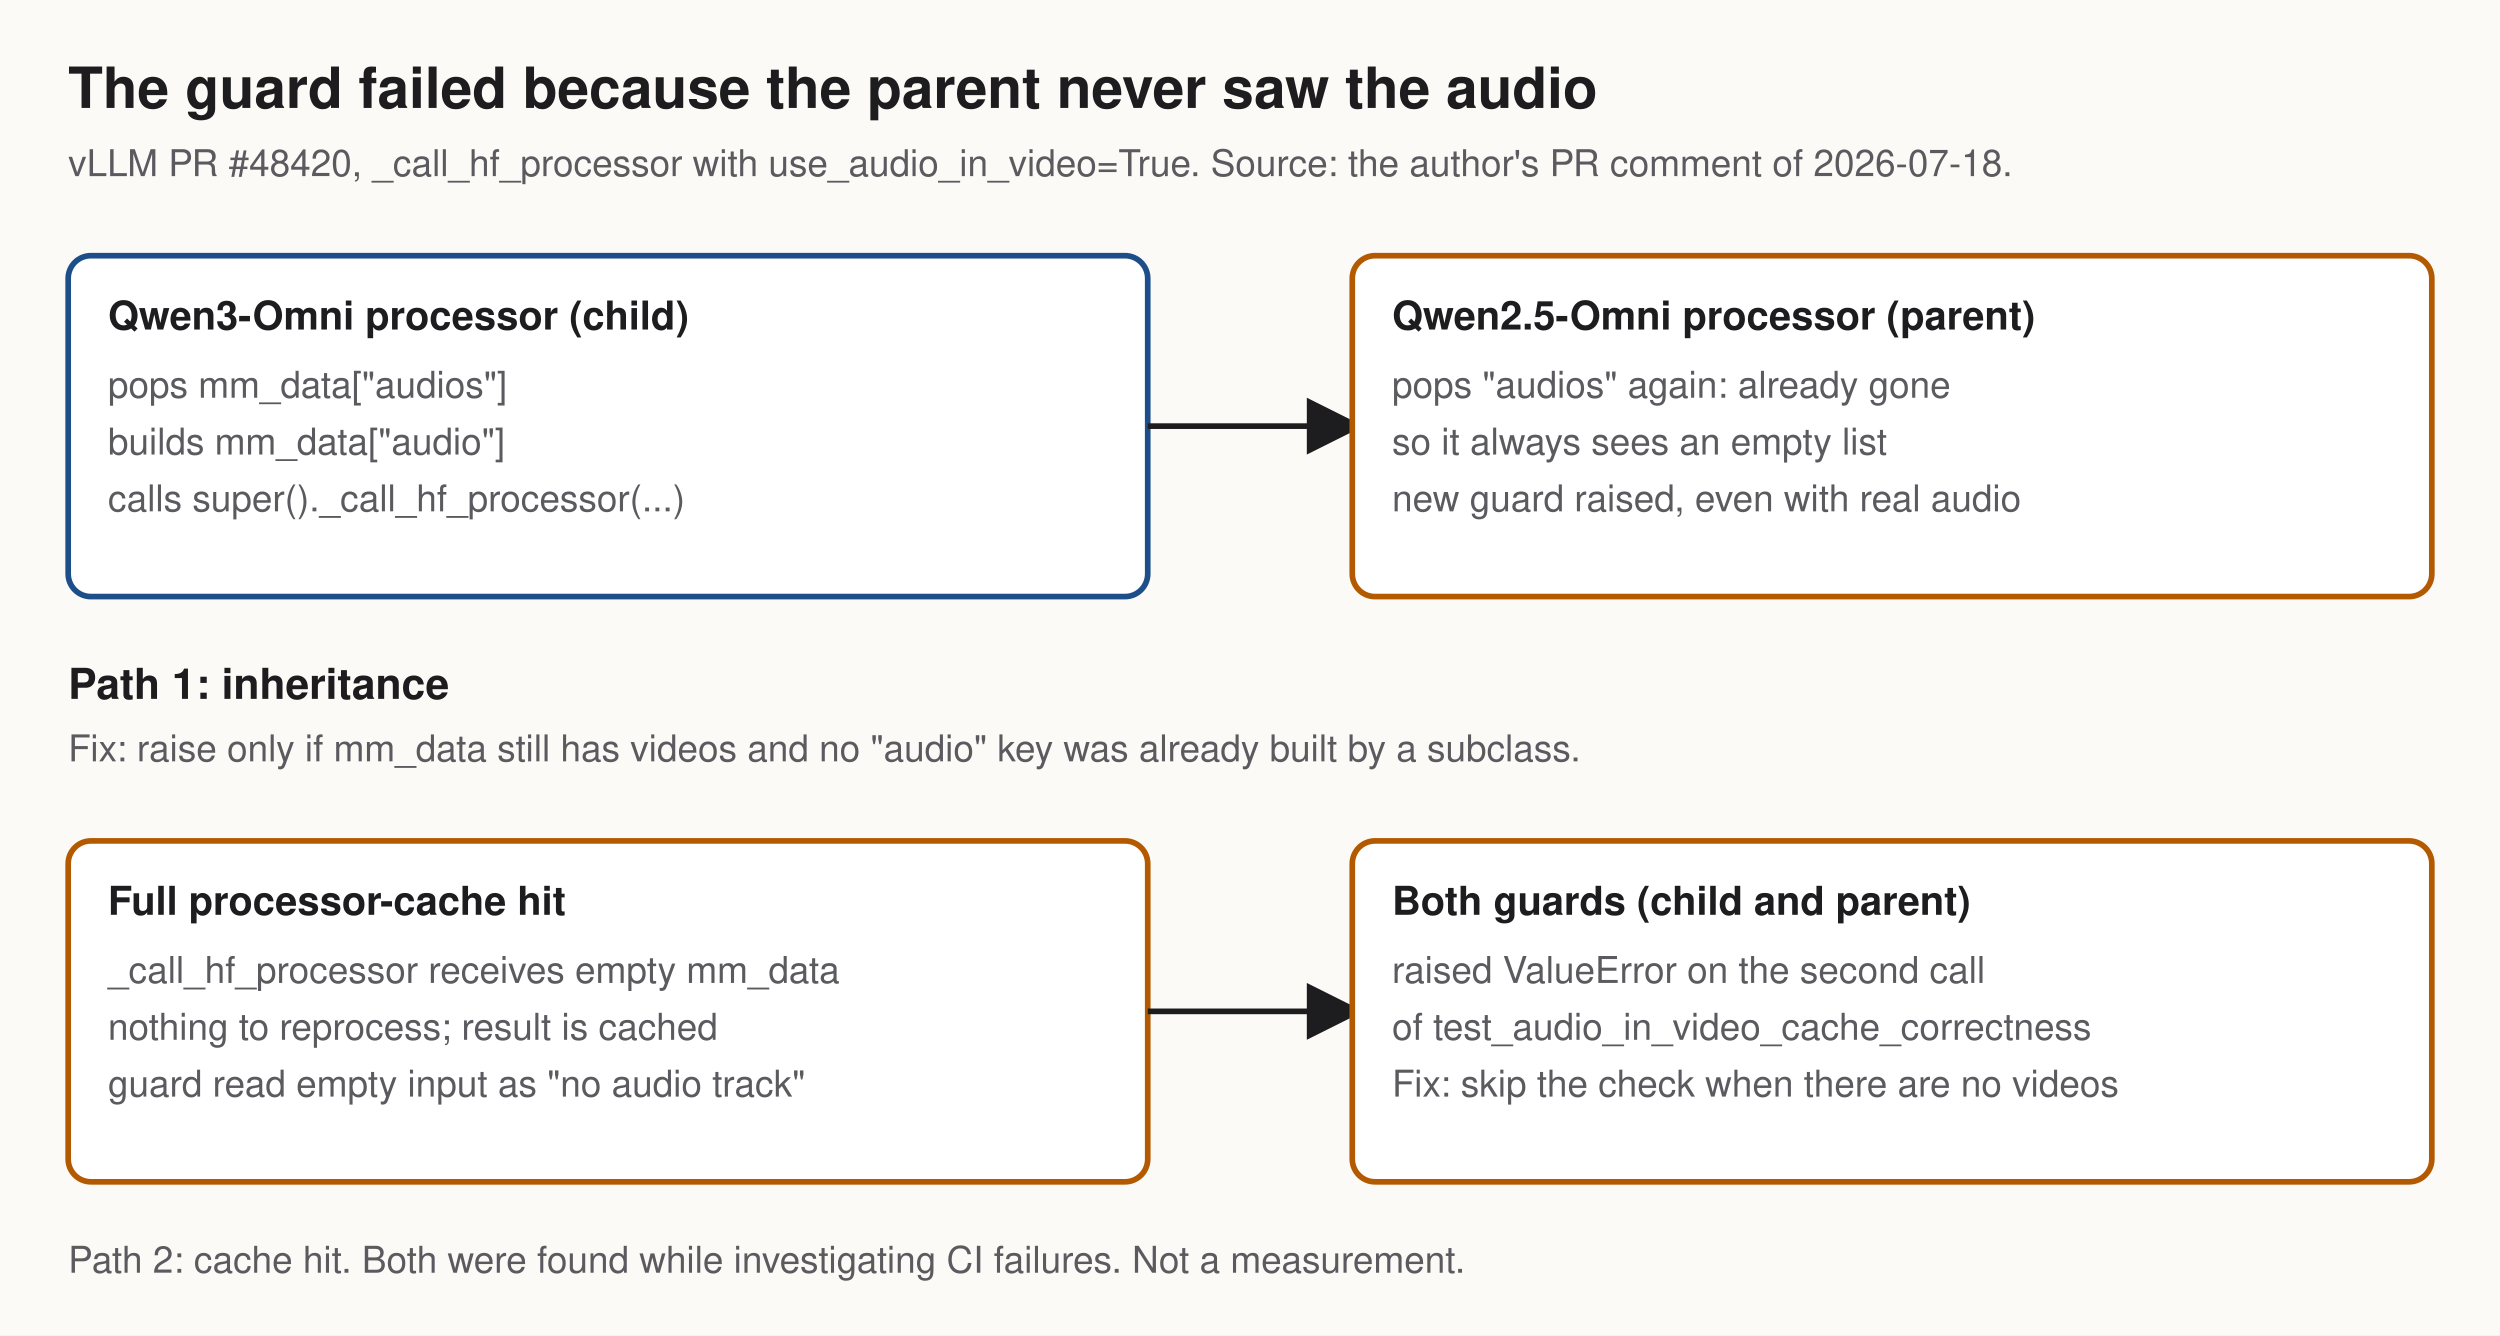
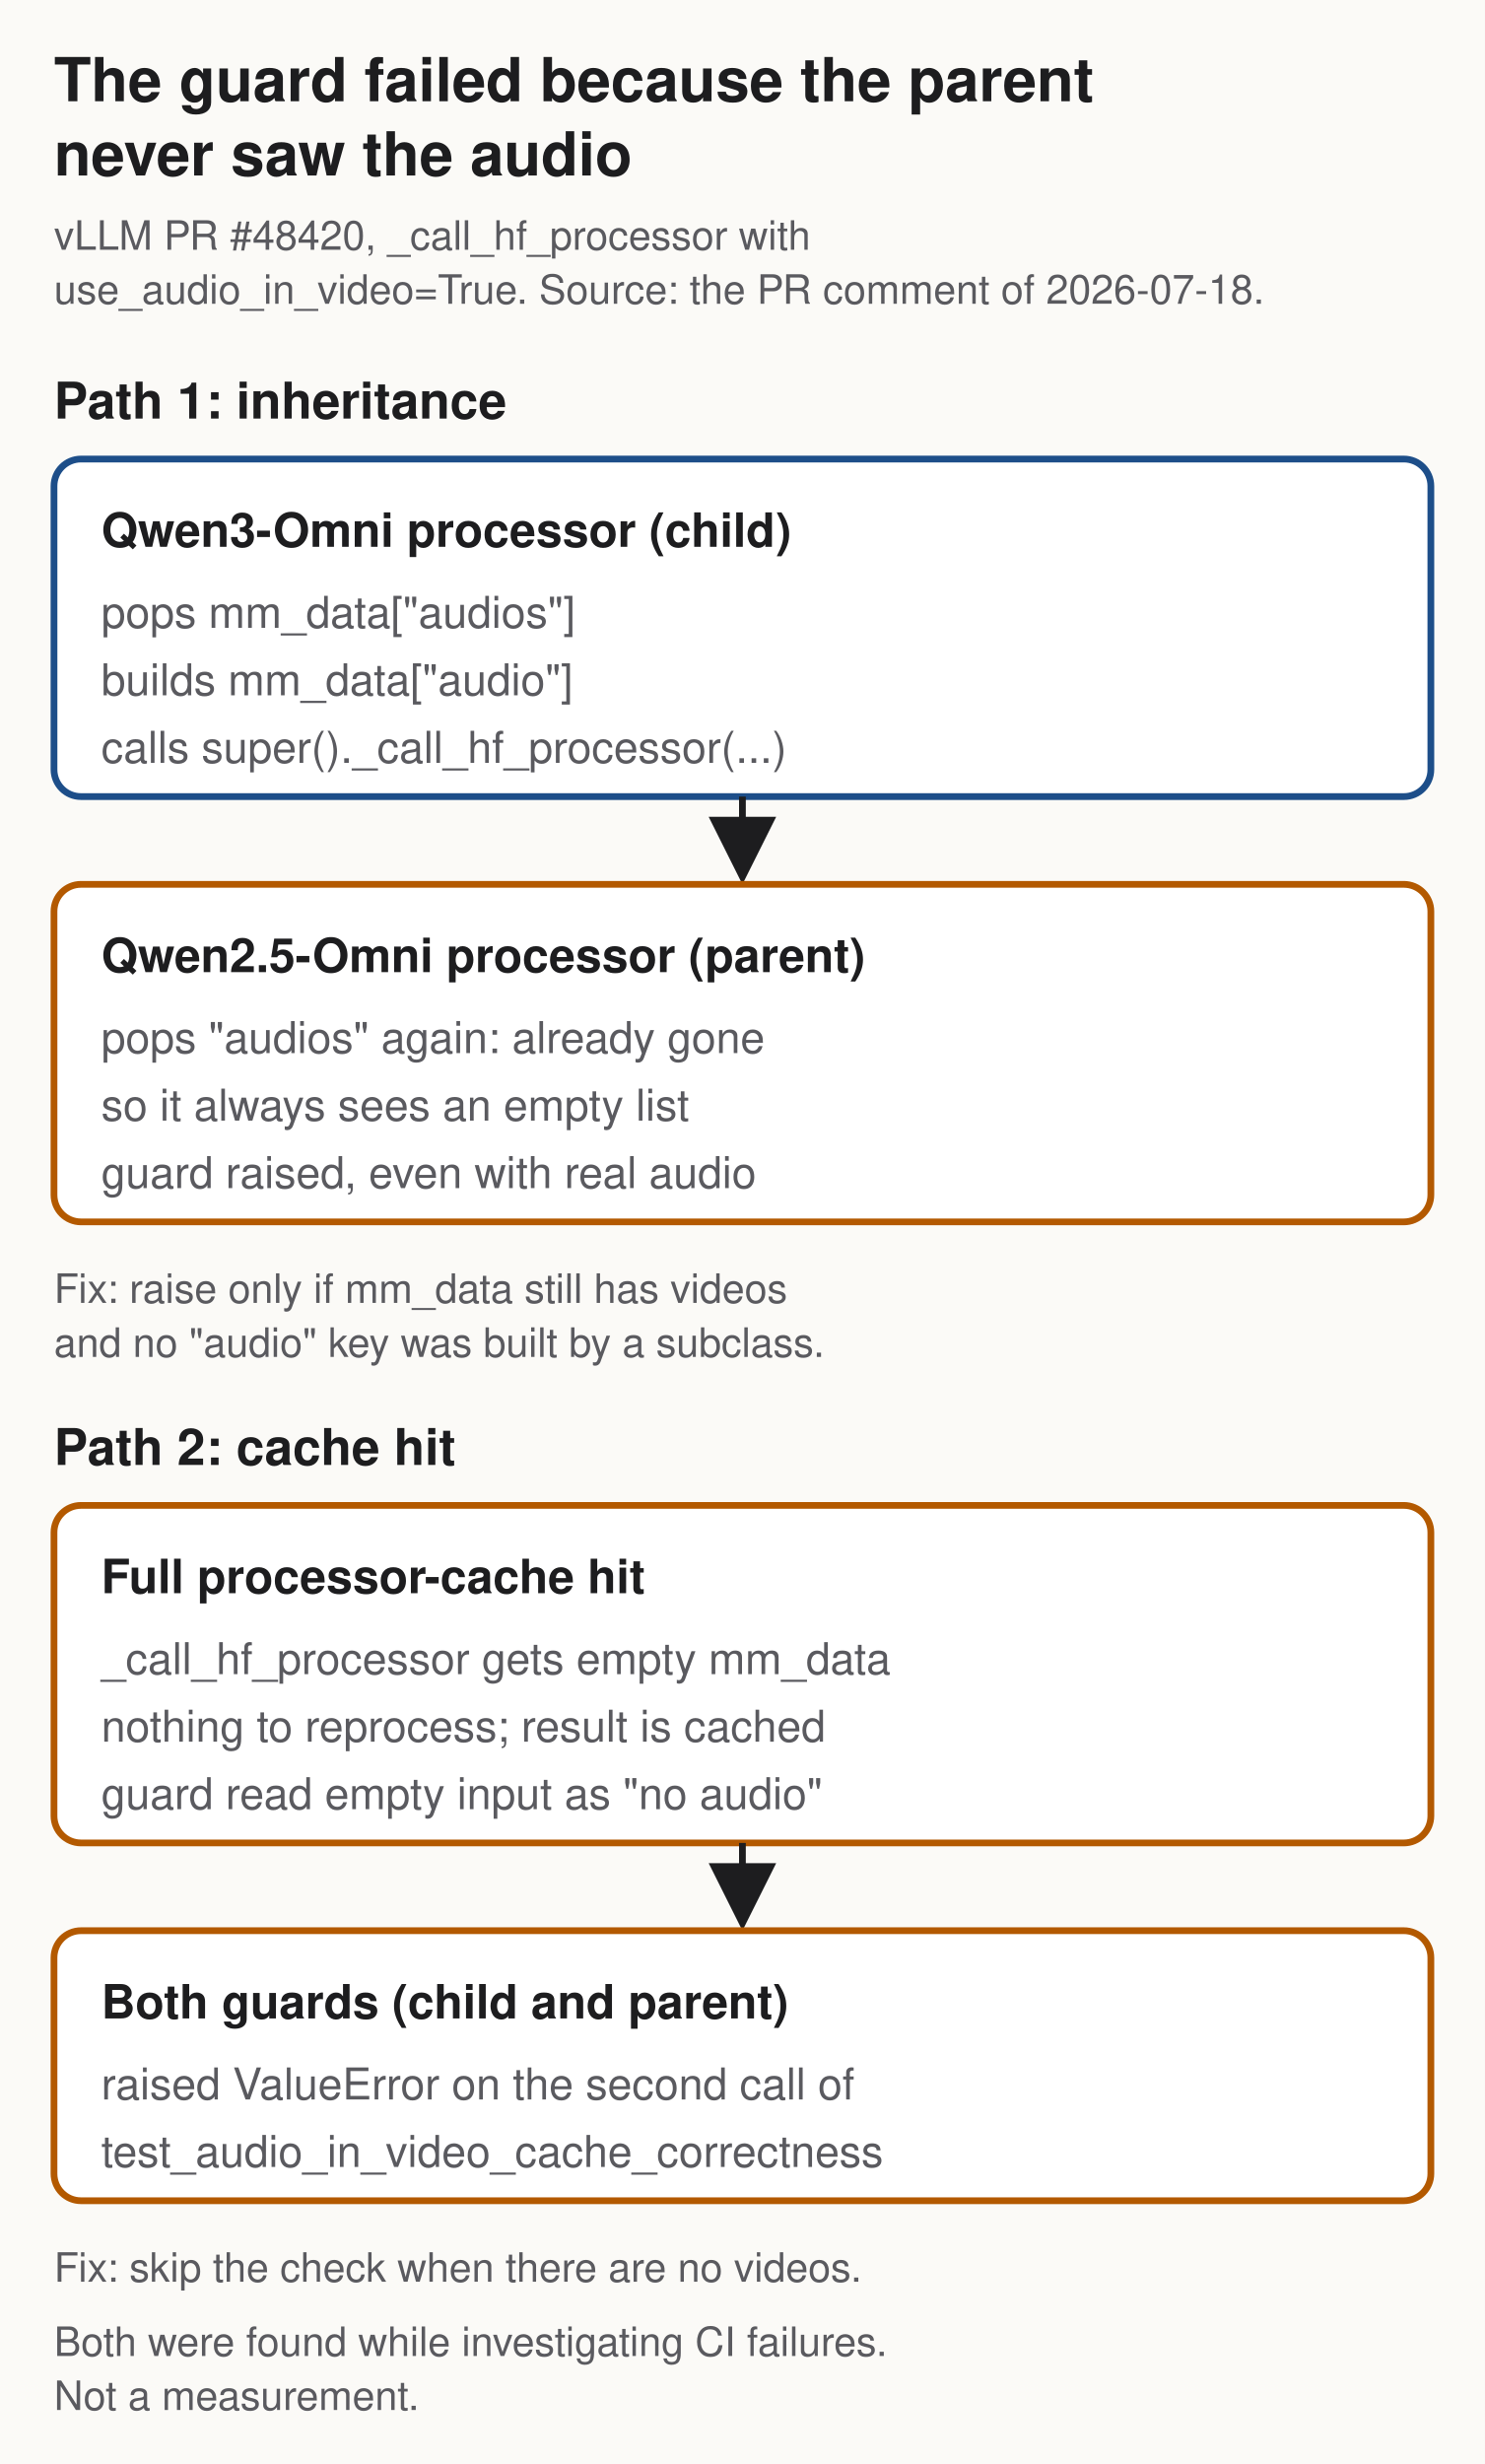
- <svg xmlns="http://www.w3.org/2000/svg" viewBox="0 0 880 470" width="880" height="470" font-family="-apple-system,Helvetica,Arial,sans-serif" role="img" aria-labelledby="t d">
-   <rect width="880" height="470" fill="#fbfaf7" />
-   <text x="24" y="38" font-size="20" font-weight="700" fill="#1d1d1f">The guard failed because the parent never saw the audio</text>
-   <text x="24" y="62" font-size="13" fill="#5a5a5f">vLLM PR #48420, _call_hf_processor with use_audio_in_video=True. Source: the author's PR comment of 2026-07-18.</text>
-   <rect x="24" y="90" width="380" height="120" rx="8" fill="#fff" stroke="#1d4e89" stroke-width="2" />
-   <text x="38" y="116" font-size="14" font-weight="700" fill="#1d1d1f">Qwen3-Omni processor (child)</text>
-   <text x="38" y="140" font-size="13" fill="#5a5a5f">pops mm_data["audios"]</text>
-   <text x="38" y="160" font-size="13" fill="#5a5a5f">builds mm_data["audio"]</text>
-   <text x="38" y="180" font-size="13" fill="#5a5a5f">calls super()._call_hf_processor(...)</text>
-   <path d="M404 150 H476" stroke="#1d1d1f" stroke-width="2" fill="none" marker-end="url(#a)" />
-   <rect x="476" y="90" width="380" height="120" rx="8" fill="#fff" stroke="#b35900" stroke-width="2" />
-   <text x="490" y="116" font-size="14" font-weight="700" fill="#1d1d1f">Qwen2.5-Omni processor (parent)</text>
-   <text x="490" y="140" font-size="13" fill="#5a5a5f">pops "audios" again: already gone</text>
-   <text x="490" y="160" font-size="13" fill="#5a5a5f">so it always sees an empty list</text>
-   <text x="490" y="180" font-size="13" fill="#5a5a5f">new guard raised, even with real audio</text>
-   <text x="24" y="246" font-size="15" font-weight="700" fill="#1d1d1f">Path 1: inheritance</text>
-   <text x="24" y="268" font-size="13" fill="#5a5a5f">Fix: raise only if mm_data still has videos and no "audio" key was already built by a subclass.</text>
-   <rect x="24" y="296" width="380" height="120" rx="8" fill="#fff" stroke="#b35900" stroke-width="2" />
-   <text x="38" y="322" font-size="14" font-weight="700" fill="#1d1d1f">Full processor-cache hit</text>
-   <text x="38" y="346" font-size="13" fill="#5a5a5f">_call_hf_processor receives empty mm_data</text>
-   <text x="38" y="366" font-size="13" fill="#5a5a5f">nothing to reprocess; result is cached</text>
-   <text x="38" y="386" font-size="13" fill="#5a5a5f">guard read empty input as "no audio track"</text>
-   <path d="M404 356 H476" stroke="#1d1d1f" stroke-width="2" fill="none" marker-end="url(#a)" />
-   <rect x="476" y="296" width="380" height="120" rx="8" fill="#fff" stroke="#b35900" stroke-width="2" />
-   <text x="490" y="322" font-size="14" font-weight="700" fill="#1d1d1f">Both guards (child and parent)</text>
-   <text x="490" y="346" font-size="13" fill="#5a5a5f">raised ValueError on the second call</text>
-   <text x="490" y="366" font-size="13" fill="#5a5a5f">of test_audio_in_video_cache_correctness</text>
-   <text x="490" y="386" font-size="13" fill="#5a5a5f">Fix: skip the check when there are no videos</text>
-   <text x="24" y="448" font-size="13" fill="#5a5a5f">Path 2: cache hit. Both were found while investigating CI failures. Not a measurement.</text>
+ <svg xmlns="http://www.w3.org/2000/svg" viewBox="0 0 440 730" width="440" height="730" font-family="-apple-system,Helvetica,Arial,sans-serif" role="img" aria-labelledby="t d">
  <defs>
    <marker id="a" markerWidth="10" markerHeight="10" refX="8" refY="5" orient="auto">
      <path d="M0 0 L10 5 L0 10 z" fill="#1d1d1f" />
    </marker>
  </defs>
+   <rect width="440" height="730" fill="#fbfaf7" />
+   <text x="16" y="30" font-size="18" font-weight="700" fill="#1d1d1f">The guard failed because the parent</text>
+   <text x="16" y="52" font-size="18" font-weight="700" fill="#1d1d1f">never saw the audio</text>
+   <text x="16" y="74" font-size="12" font-weight="400" fill="#5a5a5f">vLLM PR #48420, _call_hf_processor with</text>
+   <text x="16" y="90" font-size="12" font-weight="400" fill="#5a5a5f">use_audio_in_video=True. Source: the PR comment of 2026-07-18.</text>
+   <text x="16" y="124" font-size="15" font-weight="700" fill="#1d1d1f">Path 1: inheritance</text>
+   <rect x="16" y="136" width="408" height="100" rx="8" fill="#fff" stroke="#1d4e89" stroke-width="2" />
+   <text x="30" y="162" font-size="14" font-weight="700" fill="#1d1d1f">Qwen3-Omni processor (child)</text>
+   <text x="30" y="186" font-size="13" font-weight="400" fill="#5a5a5f">pops mm_data["audios"]</text>
+   <text x="30" y="206" font-size="13" font-weight="400" fill="#5a5a5f">builds mm_data["audio"]</text>
+   <text x="30" y="226" font-size="13" font-weight="400" fill="#5a5a5f">calls super()._call_hf_processor(...)</text>
+   <path d="M220 236 V258" stroke="#1d1d1f" stroke-width="2" fill="none" marker-end="url(#a)" />
+   <rect x="16" y="262" width="408" height="100" rx="8" fill="#fff" stroke="#b35900" stroke-width="2" />
+   <text x="30" y="288" font-size="14" font-weight="700" fill="#1d1d1f">Qwen2.5-Omni processor (parent)</text>
+   <text x="30" y="312" font-size="13" font-weight="400" fill="#5a5a5f">pops "audios" again: already gone</text>
+   <text x="30" y="332" font-size="13" font-weight="400" fill="#5a5a5f">so it always sees an empty list</text>
+   <text x="30" y="352" font-size="13" font-weight="400" fill="#5a5a5f">guard raised, even with real audio</text>
+   <text x="16" y="386" font-size="12" font-weight="400" fill="#5a5a5f">Fix: raise only if mm_data still has videos</text>
+   <text x="16" y="402" font-size="12" font-weight="400" fill="#5a5a5f">and no "audio" key was built by a subclass.</text>
+   <text x="16" y="434" font-size="15" font-weight="700" fill="#1d1d1f">Path 2: cache hit</text>
+   <rect x="16" y="446" width="408" height="100" rx="8" fill="#fff" stroke="#b35900" stroke-width="2" />
+   <text x="30" y="472" font-size="14" font-weight="700" fill="#1d1d1f">Full processor-cache hit</text>
+   <text x="30" y="496" font-size="13" font-weight="400" fill="#5a5a5f">_call_hf_processor gets empty mm_data</text>
+   <text x="30" y="516" font-size="13" font-weight="400" fill="#5a5a5f">nothing to reprocess; result is cached</text>
+   <text x="30" y="536" font-size="13" font-weight="400" fill="#5a5a5f">guard read empty input as "no audio"</text>
+   <path d="M220 546 V568" stroke="#1d1d1f" stroke-width="2" fill="none" marker-end="url(#a)" />
+   <rect x="16" y="572" width="408" height="80" rx="8" fill="#fff" stroke="#b35900" stroke-width="2" />
+   <text x="30" y="598" font-size="14" font-weight="700" fill="#1d1d1f">Both guards (child and parent)</text>
+   <text x="30" y="622" font-size="13" font-weight="400" fill="#5a5a5f">raised ValueError on the second call of</text>
+   <text x="30" y="642" font-size="13" font-weight="400" fill="#5a5a5f">test_audio_in_video_cache_correctness</text>
+   <text x="16" y="676" font-size="12" font-weight="400" fill="#5a5a5f">Fix: skip the check when there are no videos.</text>
+   <text x="16" y="698" font-size="12" font-weight="400" fill="#5a5a5f">Both were found while investigating CI failures.</text>
+   <text x="16" y="714" font-size="12" font-weight="400" fill="#5a5a5f">Not a measurement.</text>
</svg>
